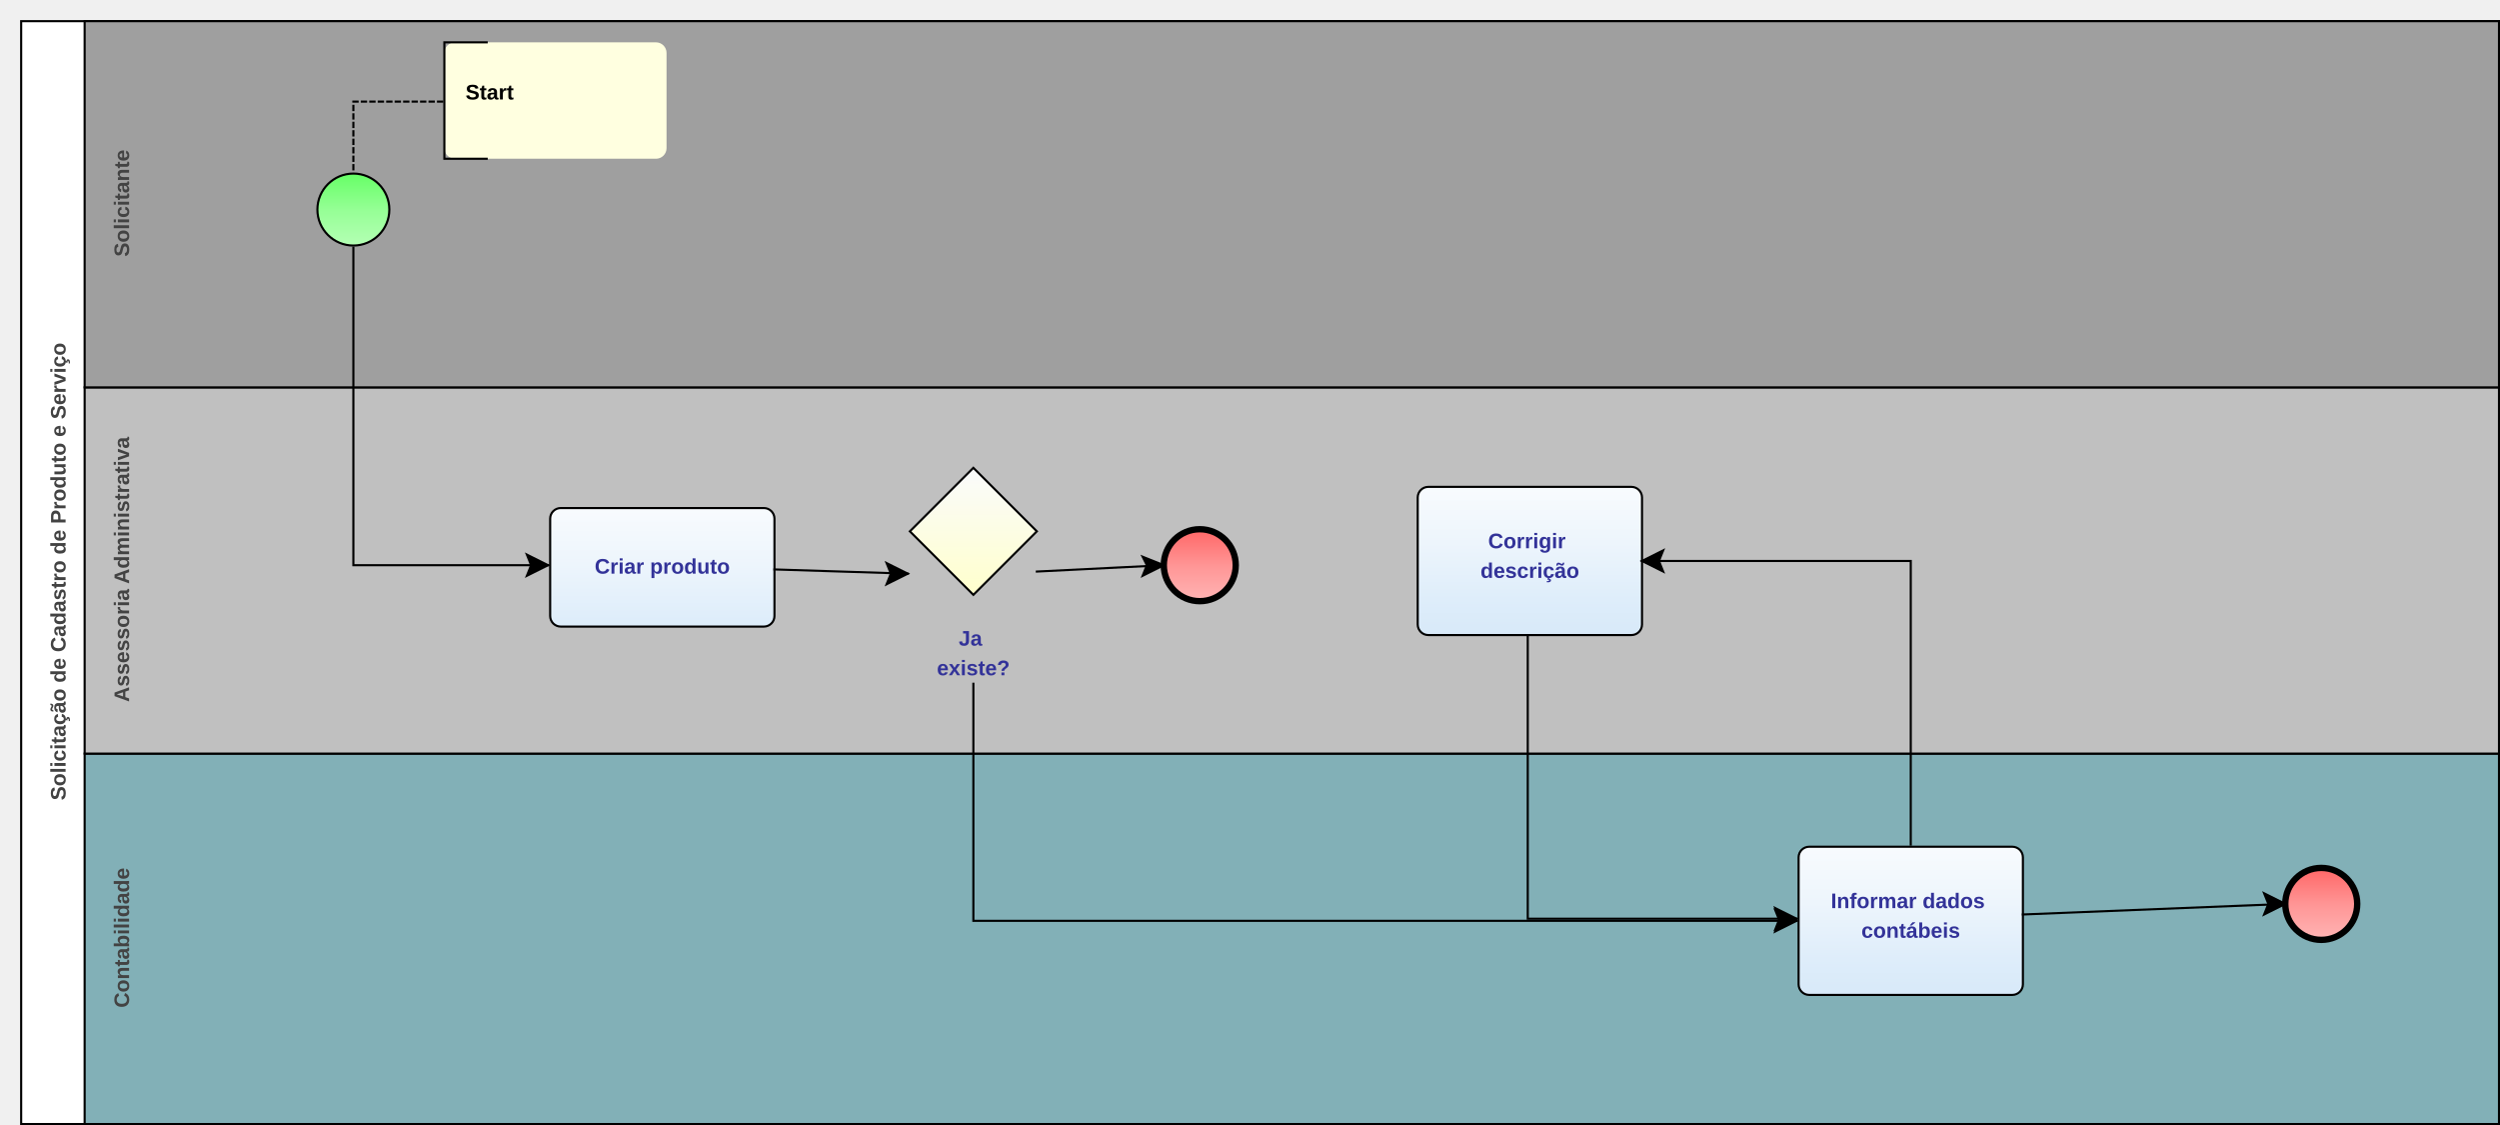
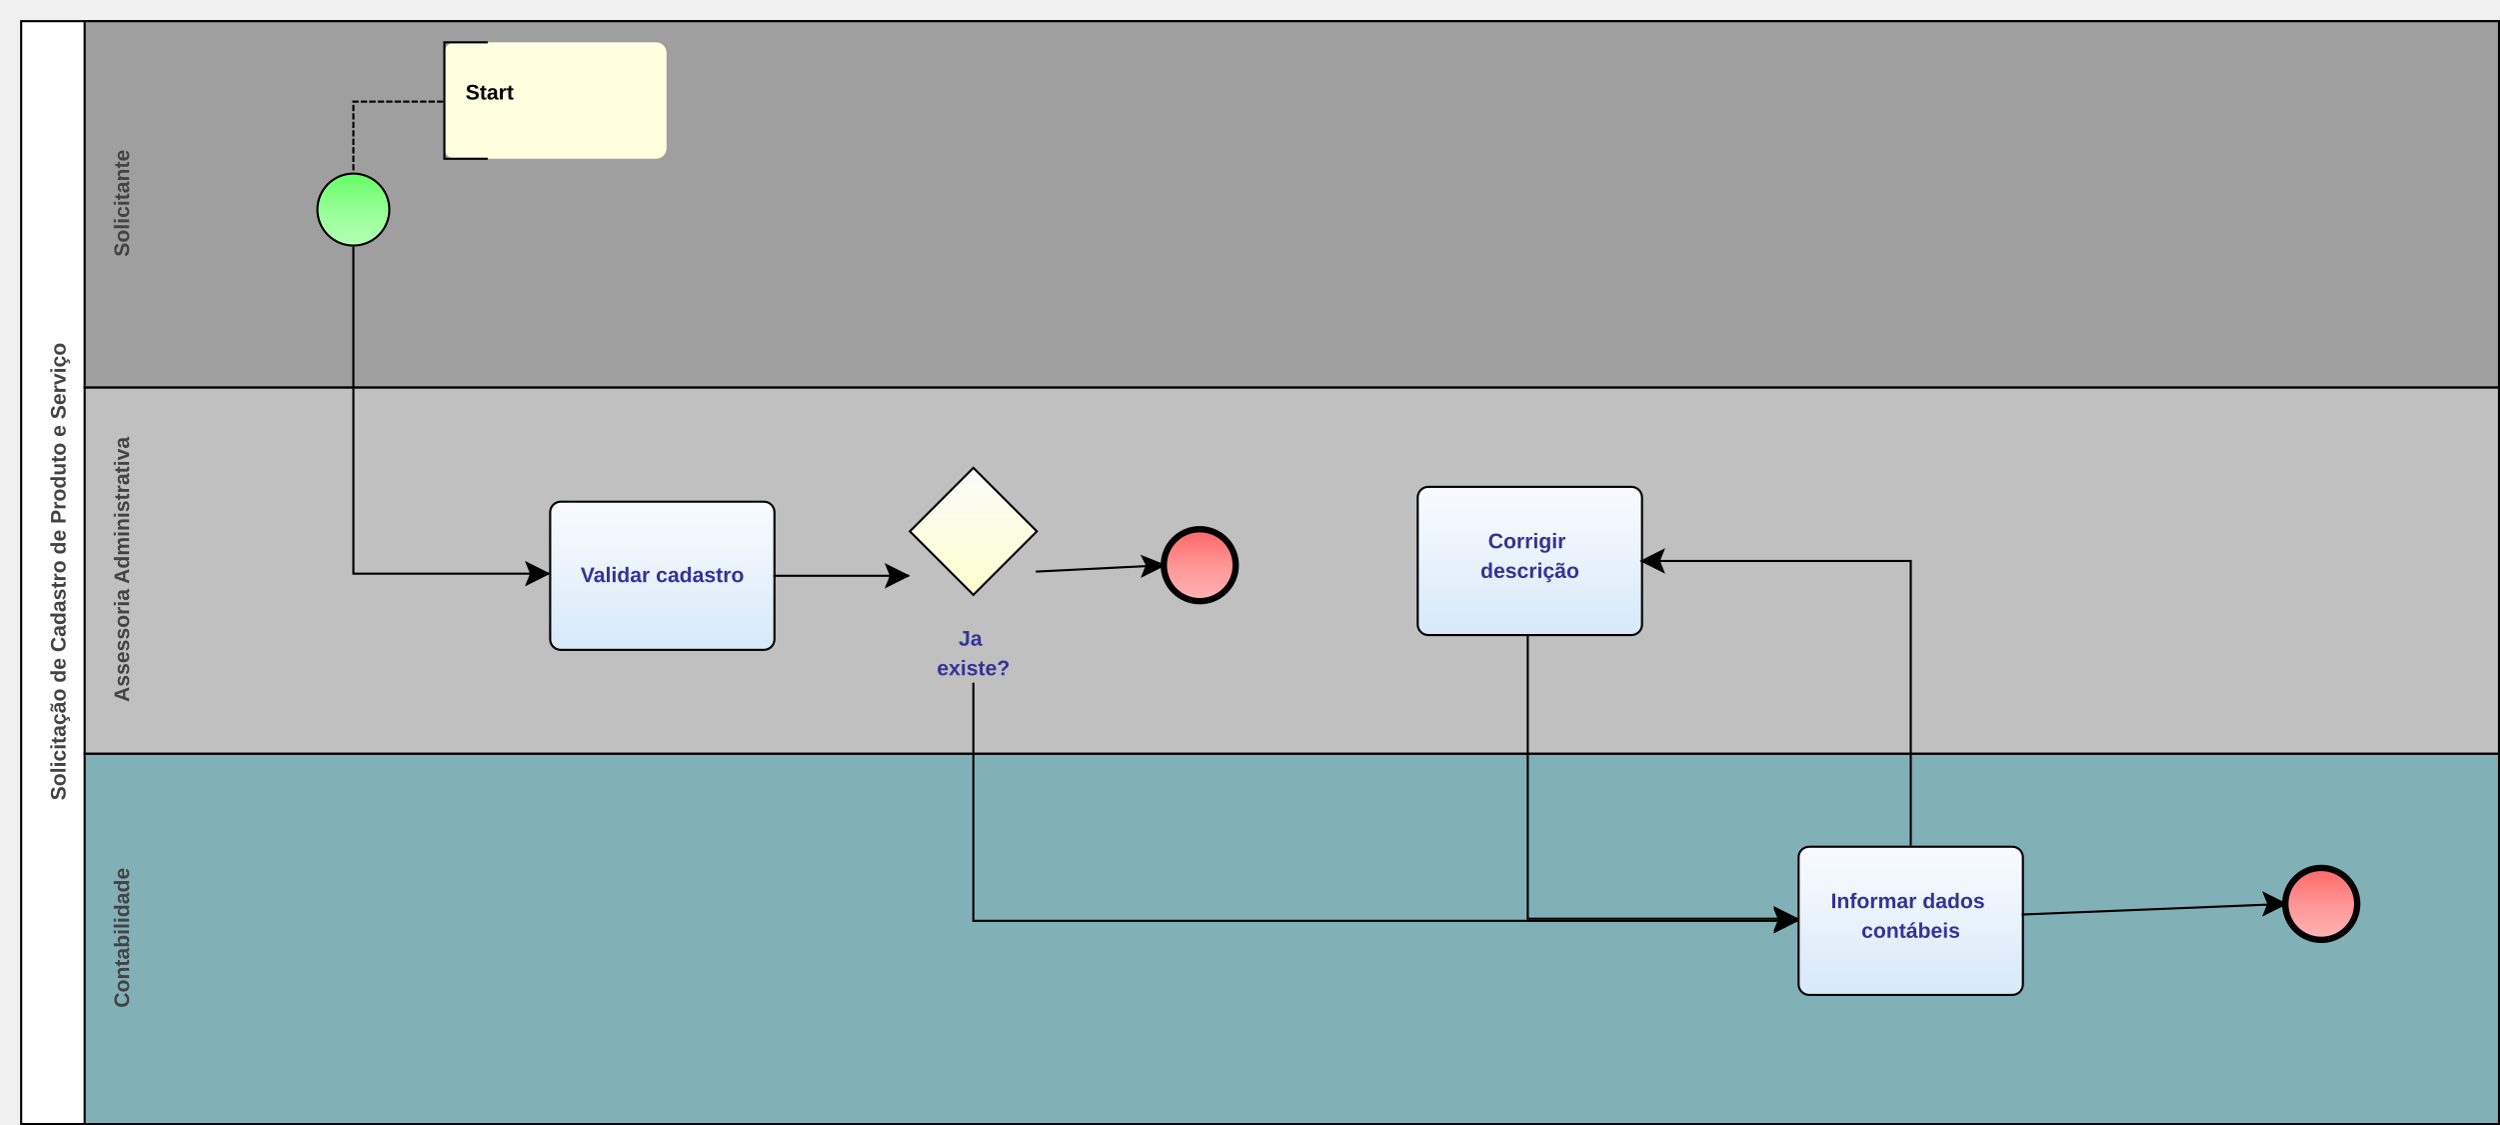
<svg xmlns="http://www.w3.org/2000/svg" xmlns:xlink="http://www.w3.org/1999/xlink" style="stroke-dasharray:none; shape-rendering:auto; font-family:'Arial'; text-rendering:auto; fill-opacity:1; color-interpolation:auto; color-rendering:auto; font-size:12; fill:black; stroke:black; image-rendering:auto; stroke-miterlimit:10; stroke-linecap:square; stroke-linejoin:miter; font-style:normal; stroke-width:1; stroke-dashoffset:0; font-weight:normal; stroke-opacity:1;" contentScriptType="text/ecmascript" preserveAspectRatio="xMidYMid meet" zoomAndPan="magnify" version="1.0" contentStyleType="text/css" xml:xlink="http://www.w3.org/1999/xlink" width="1181" height="531">
  <rect x="10" y="10" width="1171" height="521" ry="0" rx="0" style="stroke:#000000; fill:#FFFFFF" />
  <rect x="40" y="356" width="1141" height="175" ry="0" rx="0" style="stroke:#000000; fill:#82B0B7" />
  <g componentSequence="9">
    <text x="-443" y="47" transform="rotate(270)" text-anchor="middle" style="font-weight:bold;font-size:10px;stroke:none; fill:#434343">
      <tspan dy="14" x="-443">Contabilidade</tspan>
    </text>
  </g>
  <rect x="40" y="183" width="1141" height="173" ry="0" rx="0" style="stroke:#000000; fill:#C0C0C0" />
  <g componentSequence="3">
    <text x="-269" y="47" transform="rotate(270)" text-anchor="middle" style="font-weight:bold;font-size:10px;stroke:none; fill:#434343">
      <tspan dy="14" x="-269">Assessoria Administrativa</tspan>
    </text>
  </g>
  <rect x="40" y="10" width="1141" height="173" ry="0" rx="0" style="stroke:#000000; fill:#9F9F9F" />
  <g componentSequence="2">
    <text x="-96" y="47" transform="rotate(270)" text-anchor="middle" style="font-weight:bold;font-size:10px;stroke:none; fill:#434343">
      <tspan dy="14" x="-96">Solicitante</tspan>
    </text>
  </g>
  <g componentSequence="1">
    <text x="-270" y="17" transform="rotate(270)" text-anchor="middle" style="font-weight:bold;font-size:10px;stroke:none; fill:#434343">
      <tspan dy="14" x="-270">Solicitação de Cadastro de Produto e Serviço</tspan>
    </text>
  </g>
  <g sequence="4">
-     <ellipse cx="167" cy="99" rx="17" ry="17" stroke-width="1" style="fill:url(#linearGradient66FF6696FF96B6FFB6_551613387);" stroke="336633" />
+     <ellipse cx="167" cy="99" rx="17" ry="17" stroke-width="1" style="fill:url(#linearGradient66FF6696FF96B6FFB6_1134507783);" stroke="336633" />
  </g>
  <g sequence="5">
-     <rect x="260" y="240" width="106" height="56" ry="5" rx="5" style="fill:url(#linearGradientF8FBFEEDF5FCDEEDFAD4E7F8E2E5E9_774310311);" stroke="191970" />
+     <rect x="260" y="237" width="106" height="70" ry="5" rx="5" style="fill:url(#linearGradientF8FBFEEDF5FCDEEDFAD4E7F8E2E5E9_1297666308);" stroke="191970" />
  </g>
  <g componentSequence="5">
-     <text x="313" y="257" text-anchor="middle" style="font-weight:bold;font-size:10px;stroke:none; fill:#333399">
-       <tspan dy="14" x="313">Criar produto</tspan>
+     <text x="313" y="261" text-anchor="middle" style="font-weight:bold;font-size:10px;stroke:none; fill:#333399">
+       <tspan dy="14" x="313">Validar cadastro</tspan>
    </text>
  </g>
  <rect x="210" y="20" width="105" height="55" ry="5" rx="5" style="stroke:none; fill:#FFFFE0" />
  <g componentSequence="7">
    <text x="220" y="33" text-anchor="left" style="font-weight:bold;font-size:10px;stroke:none; fill:#000000">
      <tspan dy="14" x="220">Start</tspan>
    </text>
  </g>
  <path style="fill:none; stroke-width:1; stroke:#000000;" d="M230.0 20.0 L210.0 20.0 L210.0 75.0 L230.0 75.0" />
  <g sequence="10">
-     <rect x="850" y="400" width="106" height="70" ry="5" rx="5" style="fill:url(#linearGradientF8FBFEEDF5FCDEEDFAD4E7F8E2E5E9_706255035);" stroke="191970" />
+     <rect x="850" y="400" width="106" height="70" ry="5" rx="5" style="fill:url(#linearGradientF8FBFEEDF5FCDEEDFAD4E7F8E2E5E9_1231510647);" stroke="191970" />
  </g>
  <g componentSequence="10">
    <text x="903" y="415" text-anchor="middle" style="font-weight:bold;font-size:10px;stroke:none; fill:#333399">
      <tspan dy="14" x="903">Informar dados</tspan>
      <tspan dy="14" x="903">contábeis</tspan>
    </text>
  </g>
  <g sequence="12">
-     <ellipse cx="1097" cy="427" rx="17" ry="17" stroke-width="3" style="fill:url(#linearGradientFF6666FF9696FFB6B6_1863975836);" stroke="993333" />
+     <ellipse cx="1097" cy="427" rx="17" ry="17" stroke-width="3" style="fill:url(#linearGradientFF6666FF9696FFB6B6_208001855);" stroke="993333" />
  </g>
  <g sequence="14">
-     <ellipse cx="567" cy="267" rx="17" ry="17" stroke-width="3" style="fill:url(#linearGradientFF6666FF9696FFB6B6_1212402463);" stroke="993333" />
+     <ellipse cx="567" cy="267" rx="17" ry="17" stroke-width="3" style="fill:url(#linearGradientFF6666FF9696FFB6B6_913896123);" stroke="993333" />
  </g>
  <g sequence="16">
-     <rect x="670" y="230" width="106" height="70" ry="5" rx="5" style="fill:url(#linearGradientF8FBFEEDF5FCDEEDFAD4E7F8E2E5E9_1589610881);" stroke="191970" />
+     <rect x="670" y="230" width="106" height="70" ry="5" rx="5" style="fill:url(#linearGradientF8FBFEEDF5FCDEEDFAD4E7F8E2E5E9_1025758593);" stroke="191970" />
  </g>
  <g componentSequence="16">
    <text x="723" y="245" text-anchor="middle" style="font-weight:bold;font-size:10px;stroke:none; fill:#333399">
      <tspan dy="14" x="723">Corrigir</tspan>
      <tspan dy="14" x="723">descrição</tspan>
    </text>
  </g>
  <g sequence="19">
-     <polygon points=" 430 251 460 221 490 251 460 281 430 251" style="fill:url(#linearGradientFAFBFCFFFFCC_806100909);" stroke="000000" />
+     <polygon points=" 430 251 460 221 490 251 460 281 430 251" style="fill:url(#linearGradientFAFBFCFFFFCC_1322558134);" stroke="000000" />
  </g>
  <g componentSequence="19">
    <text x="460" y="291" text-anchor="middle" style="font-weight:bold;font-size:10px;stroke:none; fill:#333399">
      <tspan dy="14" x="460">Ja</tspan>
      <tspan dy="14" x="460">existe?</tspan>
    </text>
  </g>
  <g componentSequence="6">
-     <text x="177" y="238" style="font-size:10px;font-weight:none;stroke:none; fill:#333399" text-anchor="left" />
+     <text x="177" y="240" style="font-size:10px;font-weight:none;stroke:none; fill:#333399" text-anchor="left" />
  </g>
  <g componentSequence="8">
    <text x="182" y="48" style="font-size:10px;font-weight:none;stroke:none; fill:#333399" text-anchor="left" />
  </g>
  <g componentSequence="13">
    <text x="1028" y="430" style="font-size:10px;font-weight:none;stroke:none; fill:#333399" text-anchor="left" />
  </g>
  <g componentSequence="17">
    <text x="913" y="269" style="font-size:10px;font-weight:none;stroke:none; fill:#333399" text-anchor="left" />
  </g>
  <g componentSequence="18">
    <text x="732" y="431" style="font-size:10px;font-weight:none;stroke:none; fill:#333399" text-anchor="left" />
  </g>
  <g componentSequence="20">
-     <text x="408" y="270" style="font-size:10px;font-weight:none;stroke:none; fill:#333399" text-anchor="left" />
+     <text x="408" y="272" style="font-size:10px;font-weight:none;stroke:none; fill:#333399" text-anchor="left" />
  </g>
  <g componentSequence="21">
    <text x="530" y="269" style="font-size:10px;font-weight:none;stroke:none; fill:#333399" text-anchor="left" />
  </g>
  <g componentSequence="22">
    <text x="609" y="435" style="font-size:10px;font-weight:none;stroke:none; fill:#333399" text-anchor="left" />
  </g>
-   <path style="fill:none; stroke:#000000;stroke-width:1" d="M167.0 117.0 L167.0 267.0 L259.0 267.0" />
-   <polygon style="fill:#000000; stroke:#000000;" points=" 249 262 259 267 249 272 251 267" />
+   <path style="fill:none; stroke:#000000;stroke-width:1" d="M167.0 117.0 L167.0 271.0 L259.0 271.0" />
+   <polygon style="fill:#000000; stroke:#000000;" points=" 249 266 259 271 249 276 251 271" />
  <path style="fill:none; stroke:#000000;stroke-dasharray:2" d="M209.0 48.0 L167.0 48.0 L167.0 81.0" />
-   <path style="fill:none; stroke:#000000;stroke-width:1" d="M366.0 269.0 L429.0 271.0" />
-   <polygon style="fill:#000000; stroke:#000000;" points=" 419 266 429 271 419 276 421 271" />
+   <path style="fill:none; stroke:#000000;stroke-width:1" d="M366.0 272.0 L429.0 272.0" />
+   <polygon style="fill:#000000; stroke:#000000;" points=" 419 267 429 272 419 277 421 272" />
  <path style="fill:none; stroke:#000000;stroke-width:1" d="M956.0 432.0 L1080.0 427.0" />
  <polygon style="fill:#000000; stroke:#000000;" points=" 1070 422 1080 427 1070 432 1072 427" />
  <path style="fill:none; stroke:#000000;stroke-width:1" d="M903.0 399.0 L903.0 332.0 L903.0 265.0 L776.0 265.0" />
  <polygon style="fill:#000000; stroke:#000000;" points=" 786 270 776 265 786 260 784 265" />
  <path style="fill:none; stroke:#000000;stroke-width:1" d="M722.0 300.0 L722.0 434.0 L849.0 434.0" />
  <polygon style="fill:#000000; stroke:#000000;" points=" 839 429 849 434 839 439 841 434" />
  <path style="fill:none; stroke:#000000;stroke-width:1" d="M460.0 323.0 L460.0 435.0 L849.0 435.0" />
  <polygon style="fill:#000000; stroke:#000000;" points=" 839 430 849 435 839 440 841 435" />
  <path style="fill:none; stroke:#000000;stroke-width:1" d="M490.0 270.0 L550.0 267.0" />
  <polygon style="fill:#000000; stroke:#000000;" points=" 540 263 550 267 540 272 542 267" />
  <defs>
-     <linearGradient xlink:href="#linearGradient66FF6696FF96B6FFB6" id="linearGradient66FF6696FF96B6FFB6_551613387" x1="0" y1="82.0" x2="0" y2="117.0" gradientUnits="userSpaceOnUse" xlink:type="simple" xlink:actuate="onLoad" xlink:show="other" />
+     <linearGradient xlink:href="#linearGradient66FF6696FF96B6FFB6" id="linearGradient66FF6696FF96B6FFB6_1134507783" x1="0" y1="82.0" x2="0" y2="117.0" gradientUnits="userSpaceOnUse" xlink:type="simple" xlink:actuate="onLoad" xlink:show="other" />
    <linearGradient id="linearGradient66FF6696FF96B6FFB6">
      <stop style="stop-color:#66FF66;stop-opacity:1;" offset="0.0" id="stop66FF66" />
      <stop style="stop-color:#96FF96;stop-opacity:1;" offset="0.5" id="stop96FF96" />
      <stop style="stop-color:#B6FFB6;stop-opacity:1;" offset="1.0" id="stopB6FFB6" />
    </linearGradient>
-     <linearGradient xlink:href="#linearGradientF8FBFEEDF5FCDEEDFAD4E7F8E2E5E9" id="linearGradientF8FBFEEDF5FCDEEDFAD4E7F8E2E5E9_774310311" x1="0" y1="240.0" x2="0" y2="346.0" gradientUnits="userSpaceOnUse" xlink:type="simple" xlink:actuate="onLoad" xlink:show="other" />
+     <linearGradient xlink:href="#linearGradientF8FBFEEDF5FCDEEDFAD4E7F8E2E5E9" id="linearGradientF8FBFEEDF5FCDEEDFAD4E7F8E2E5E9_1297666308" x1="0" y1="237.0" x2="0" y2="343.0" gradientUnits="userSpaceOnUse" xlink:type="simple" xlink:actuate="onLoad" xlink:show="other" />
    <linearGradient id="linearGradientF8FBFEEDF5FCDEEDFAD4E7F8E2E5E9">
      <stop style="stop-color:#F8FBFE;stop-opacity:1;" offset="0.0" id="stopF8FBFE" />
      <stop style="stop-color:#EDF5FC;stop-opacity:1;" offset="0.25" id="stopEDF5FC" />
      <stop style="stop-color:#DEEDFA;stop-opacity:1;" offset="0.5" id="stopDEEDFA" />
      <stop style="stop-color:#D4E7F8;stop-opacity:1;" offset="0.75" id="stopD4E7F8" />
      <stop style="stop-color:#E2E5E9;stop-opacity:1;" offset="1.0" id="stopE2E5E9" />
    </linearGradient>
-     <linearGradient xlink:href="#linearGradientF8FBFEEDF5FCDEEDFAD4E7F8E2E5E9" id="linearGradientF8FBFEEDF5FCDEEDFAD4E7F8E2E5E9_706255035" x1="0" y1="400.0" x2="0" y2="506.0" gradientUnits="userSpaceOnUse" xlink:type="simple" xlink:actuate="onLoad" xlink:show="other" />
-     <linearGradient xlink:href="#linearGradientFF6666FF9696FFB6B6" id="linearGradientFF6666FF9696FFB6B6_1863975836" x1="0" y1="410.0" x2="0" y2="445.0" gradientUnits="userSpaceOnUse" xlink:type="simple" xlink:actuate="onLoad" xlink:show="other" />
+     <linearGradient xlink:href="#linearGradientF8FBFEEDF5FCDEEDFAD4E7F8E2E5E9" id="linearGradientF8FBFEEDF5FCDEEDFAD4E7F8E2E5E9_1231510647" x1="0" y1="400.0" x2="0" y2="506.0" gradientUnits="userSpaceOnUse" xlink:type="simple" xlink:actuate="onLoad" xlink:show="other" />
+     <linearGradient xlink:href="#linearGradientFF6666FF9696FFB6B6" id="linearGradientFF6666FF9696FFB6B6_208001855" x1="0" y1="410.0" x2="0" y2="445.0" gradientUnits="userSpaceOnUse" xlink:type="simple" xlink:actuate="onLoad" xlink:show="other" />
    <linearGradient id="linearGradientFF6666FF9696FFB6B6">
      <stop style="stop-color:#FF6666;stop-opacity:1;" offset="0.0" id="stopFF6666" />
      <stop style="stop-color:#FF9696;stop-opacity:1;" offset="0.5" id="stopFF9696" />
      <stop style="stop-color:#FFB6B6;stop-opacity:1;" offset="1.0" id="stopFFB6B6" />
    </linearGradient>
-     <linearGradient xlink:href="#linearGradientFF6666FF9696FFB6B6" id="linearGradientFF6666FF9696FFB6B6_1212402463" x1="0" y1="250.0" x2="0" y2="285.0" gradientUnits="userSpaceOnUse" xlink:type="simple" xlink:actuate="onLoad" xlink:show="other" />
-     <linearGradient xlink:href="#linearGradientF8FBFEEDF5FCDEEDFAD4E7F8E2E5E9" id="linearGradientF8FBFEEDF5FCDEEDFAD4E7F8E2E5E9_1589610881" x1="0" y1="230.0" x2="0" y2="336.0" gradientUnits="userSpaceOnUse" xlink:type="simple" xlink:actuate="onLoad" xlink:show="other" />
-     <linearGradient xlink:href="#linearGradientFAFBFCFFFFCC" id="linearGradientFAFBFCFFFFCC_806100909" x1="0" y1="221.0" x2="0" y2="281.0" gradientUnits="userSpaceOnUse" xlink:type="simple" xlink:actuate="onLoad" xlink:show="other" />
+     <linearGradient xlink:href="#linearGradientFF6666FF9696FFB6B6" id="linearGradientFF6666FF9696FFB6B6_913896123" x1="0" y1="250.0" x2="0" y2="285.0" gradientUnits="userSpaceOnUse" xlink:type="simple" xlink:actuate="onLoad" xlink:show="other" />
+     <linearGradient xlink:href="#linearGradientF8FBFEEDF5FCDEEDFAD4E7F8E2E5E9" id="linearGradientF8FBFEEDF5FCDEEDFAD4E7F8E2E5E9_1025758593" x1="0" y1="230.0" x2="0" y2="336.0" gradientUnits="userSpaceOnUse" xlink:type="simple" xlink:actuate="onLoad" xlink:show="other" />
+     <linearGradient xlink:href="#linearGradientFAFBFCFFFFCC" id="linearGradientFAFBFCFFFFCC_1322558134" x1="0" y1="221.0" x2="0" y2="281.0" gradientUnits="userSpaceOnUse" xlink:type="simple" xlink:actuate="onLoad" xlink:show="other" />
    <linearGradient id="linearGradientFAFBFCFFFFCC">
      <stop style="stop-color:#FAFBFC;stop-opacity:1;" offset="0.0" id="stopFAFBFC" />
      <stop style="stop-color:#FFFFCC;stop-opacity:1;" offset="1.0" id="stopFFFFCC" />
    </linearGradient>
  </defs>
</svg>
